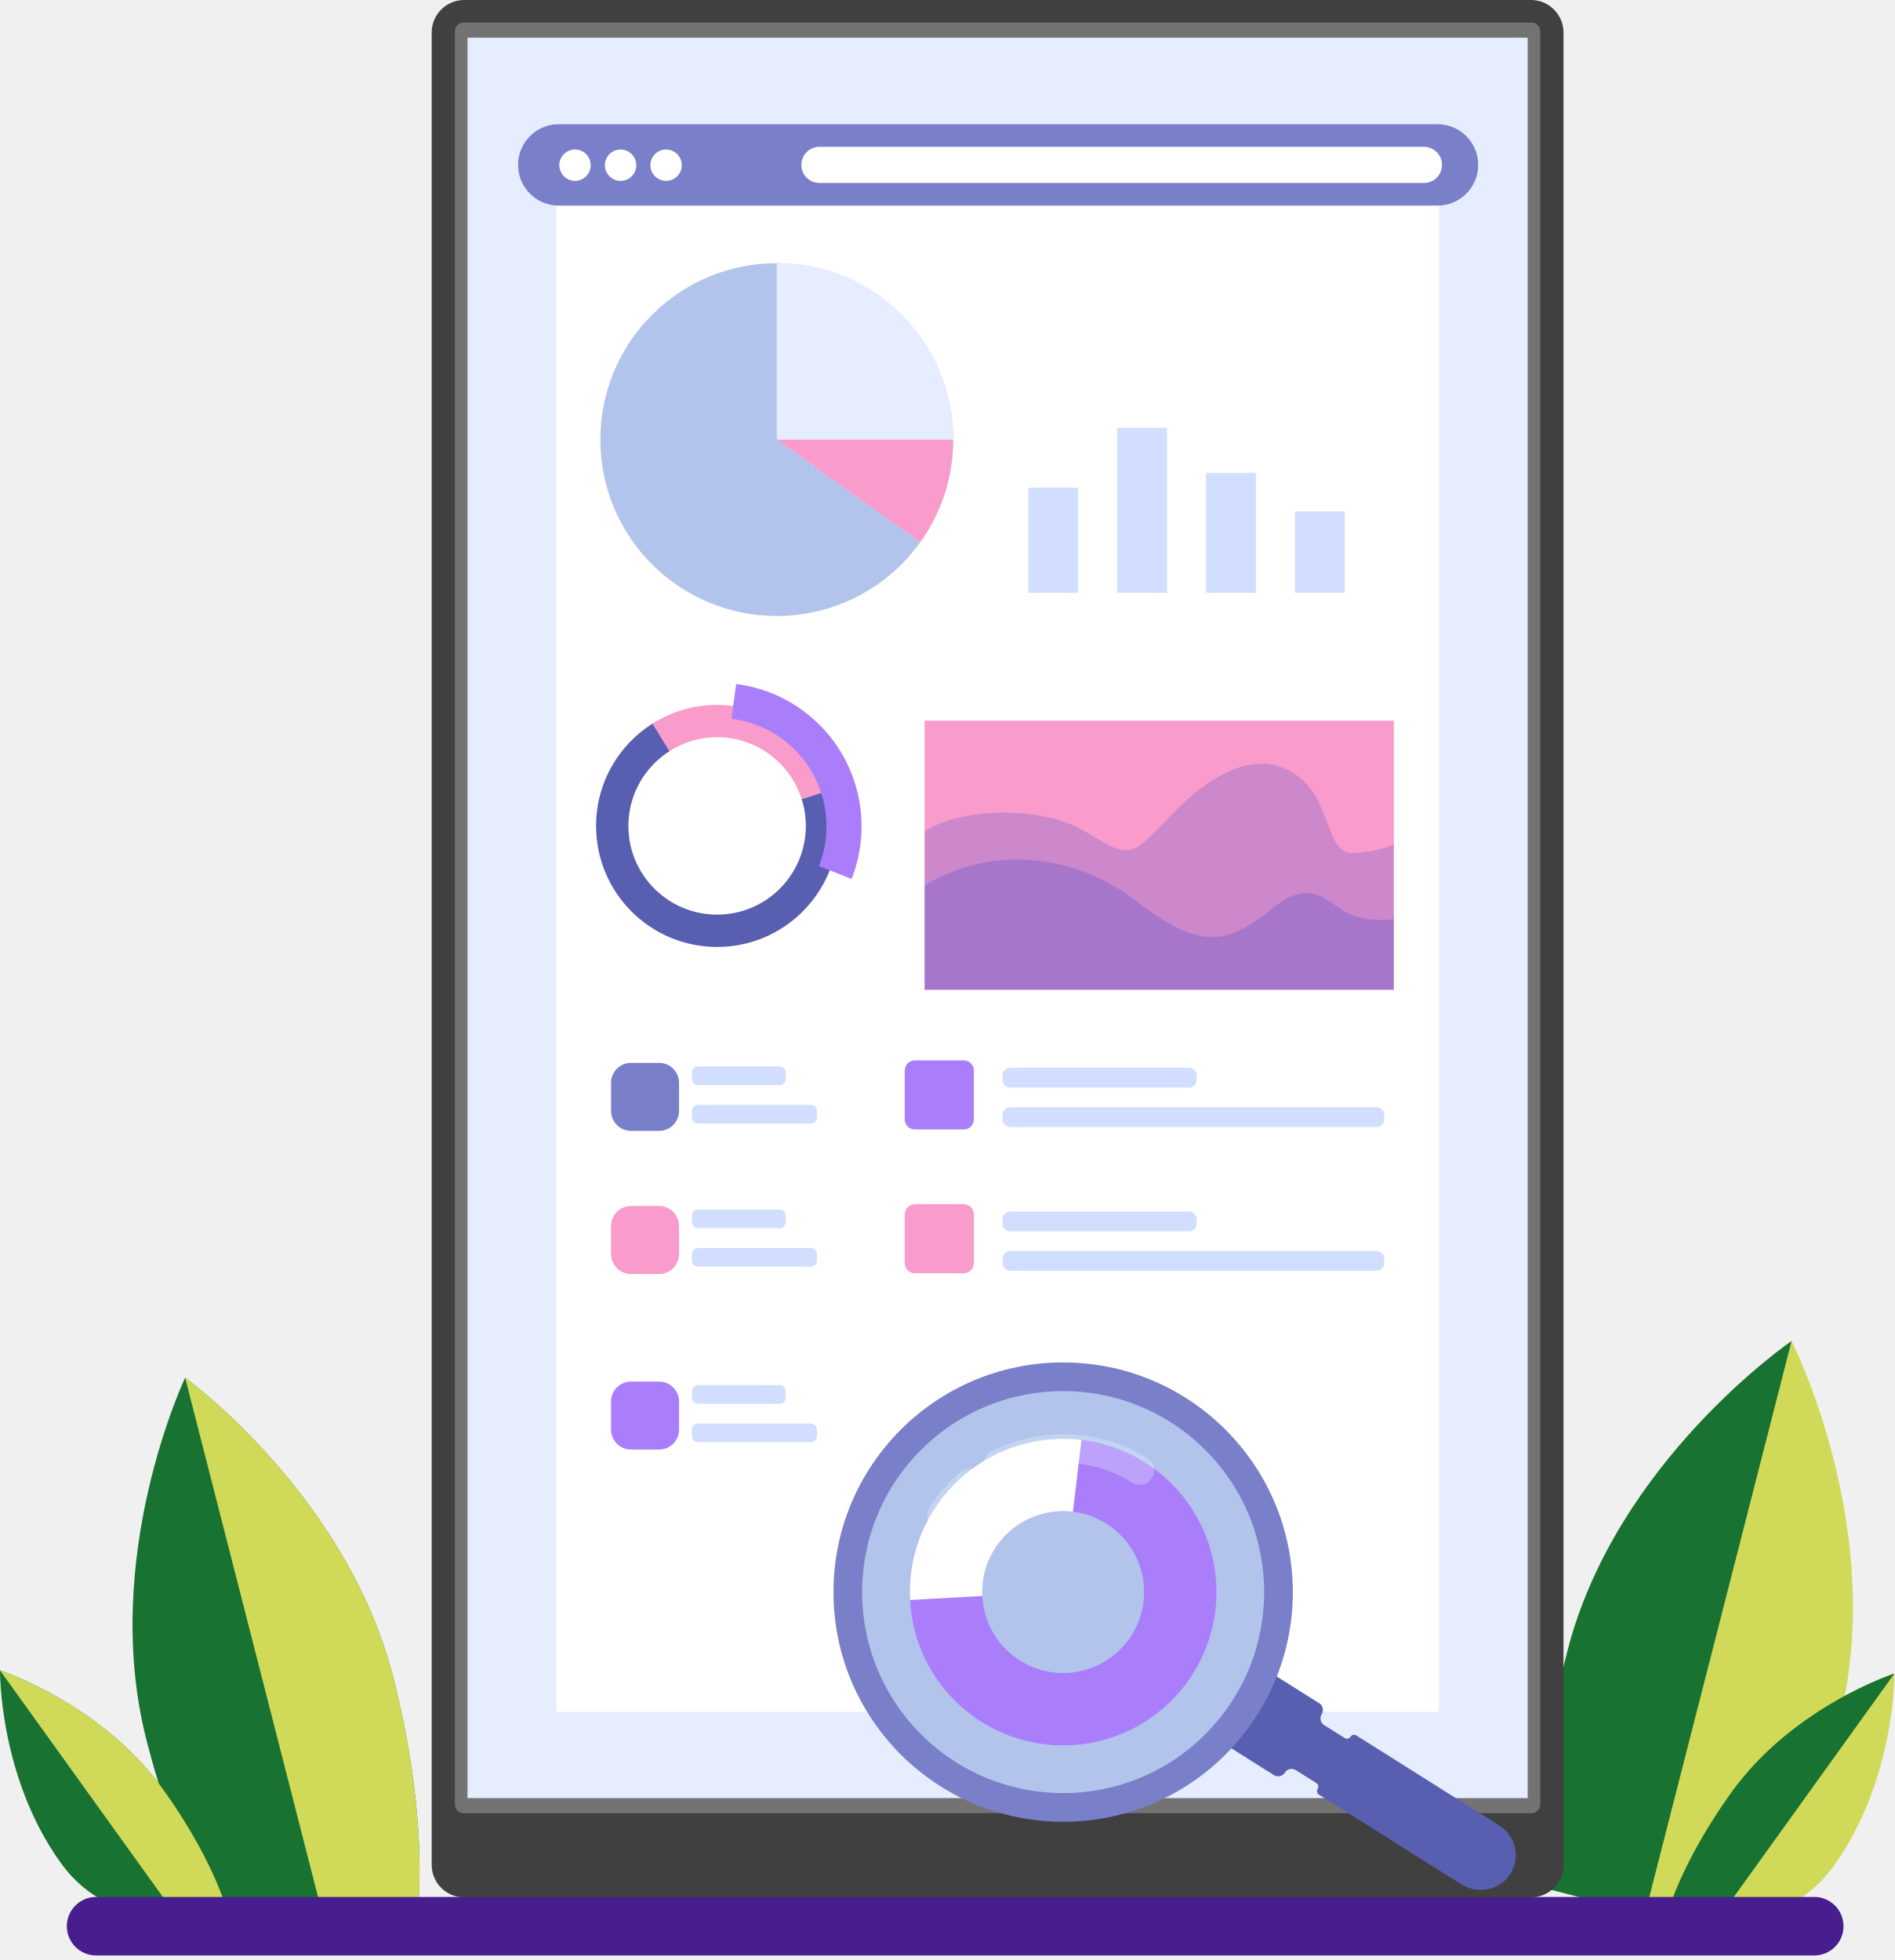
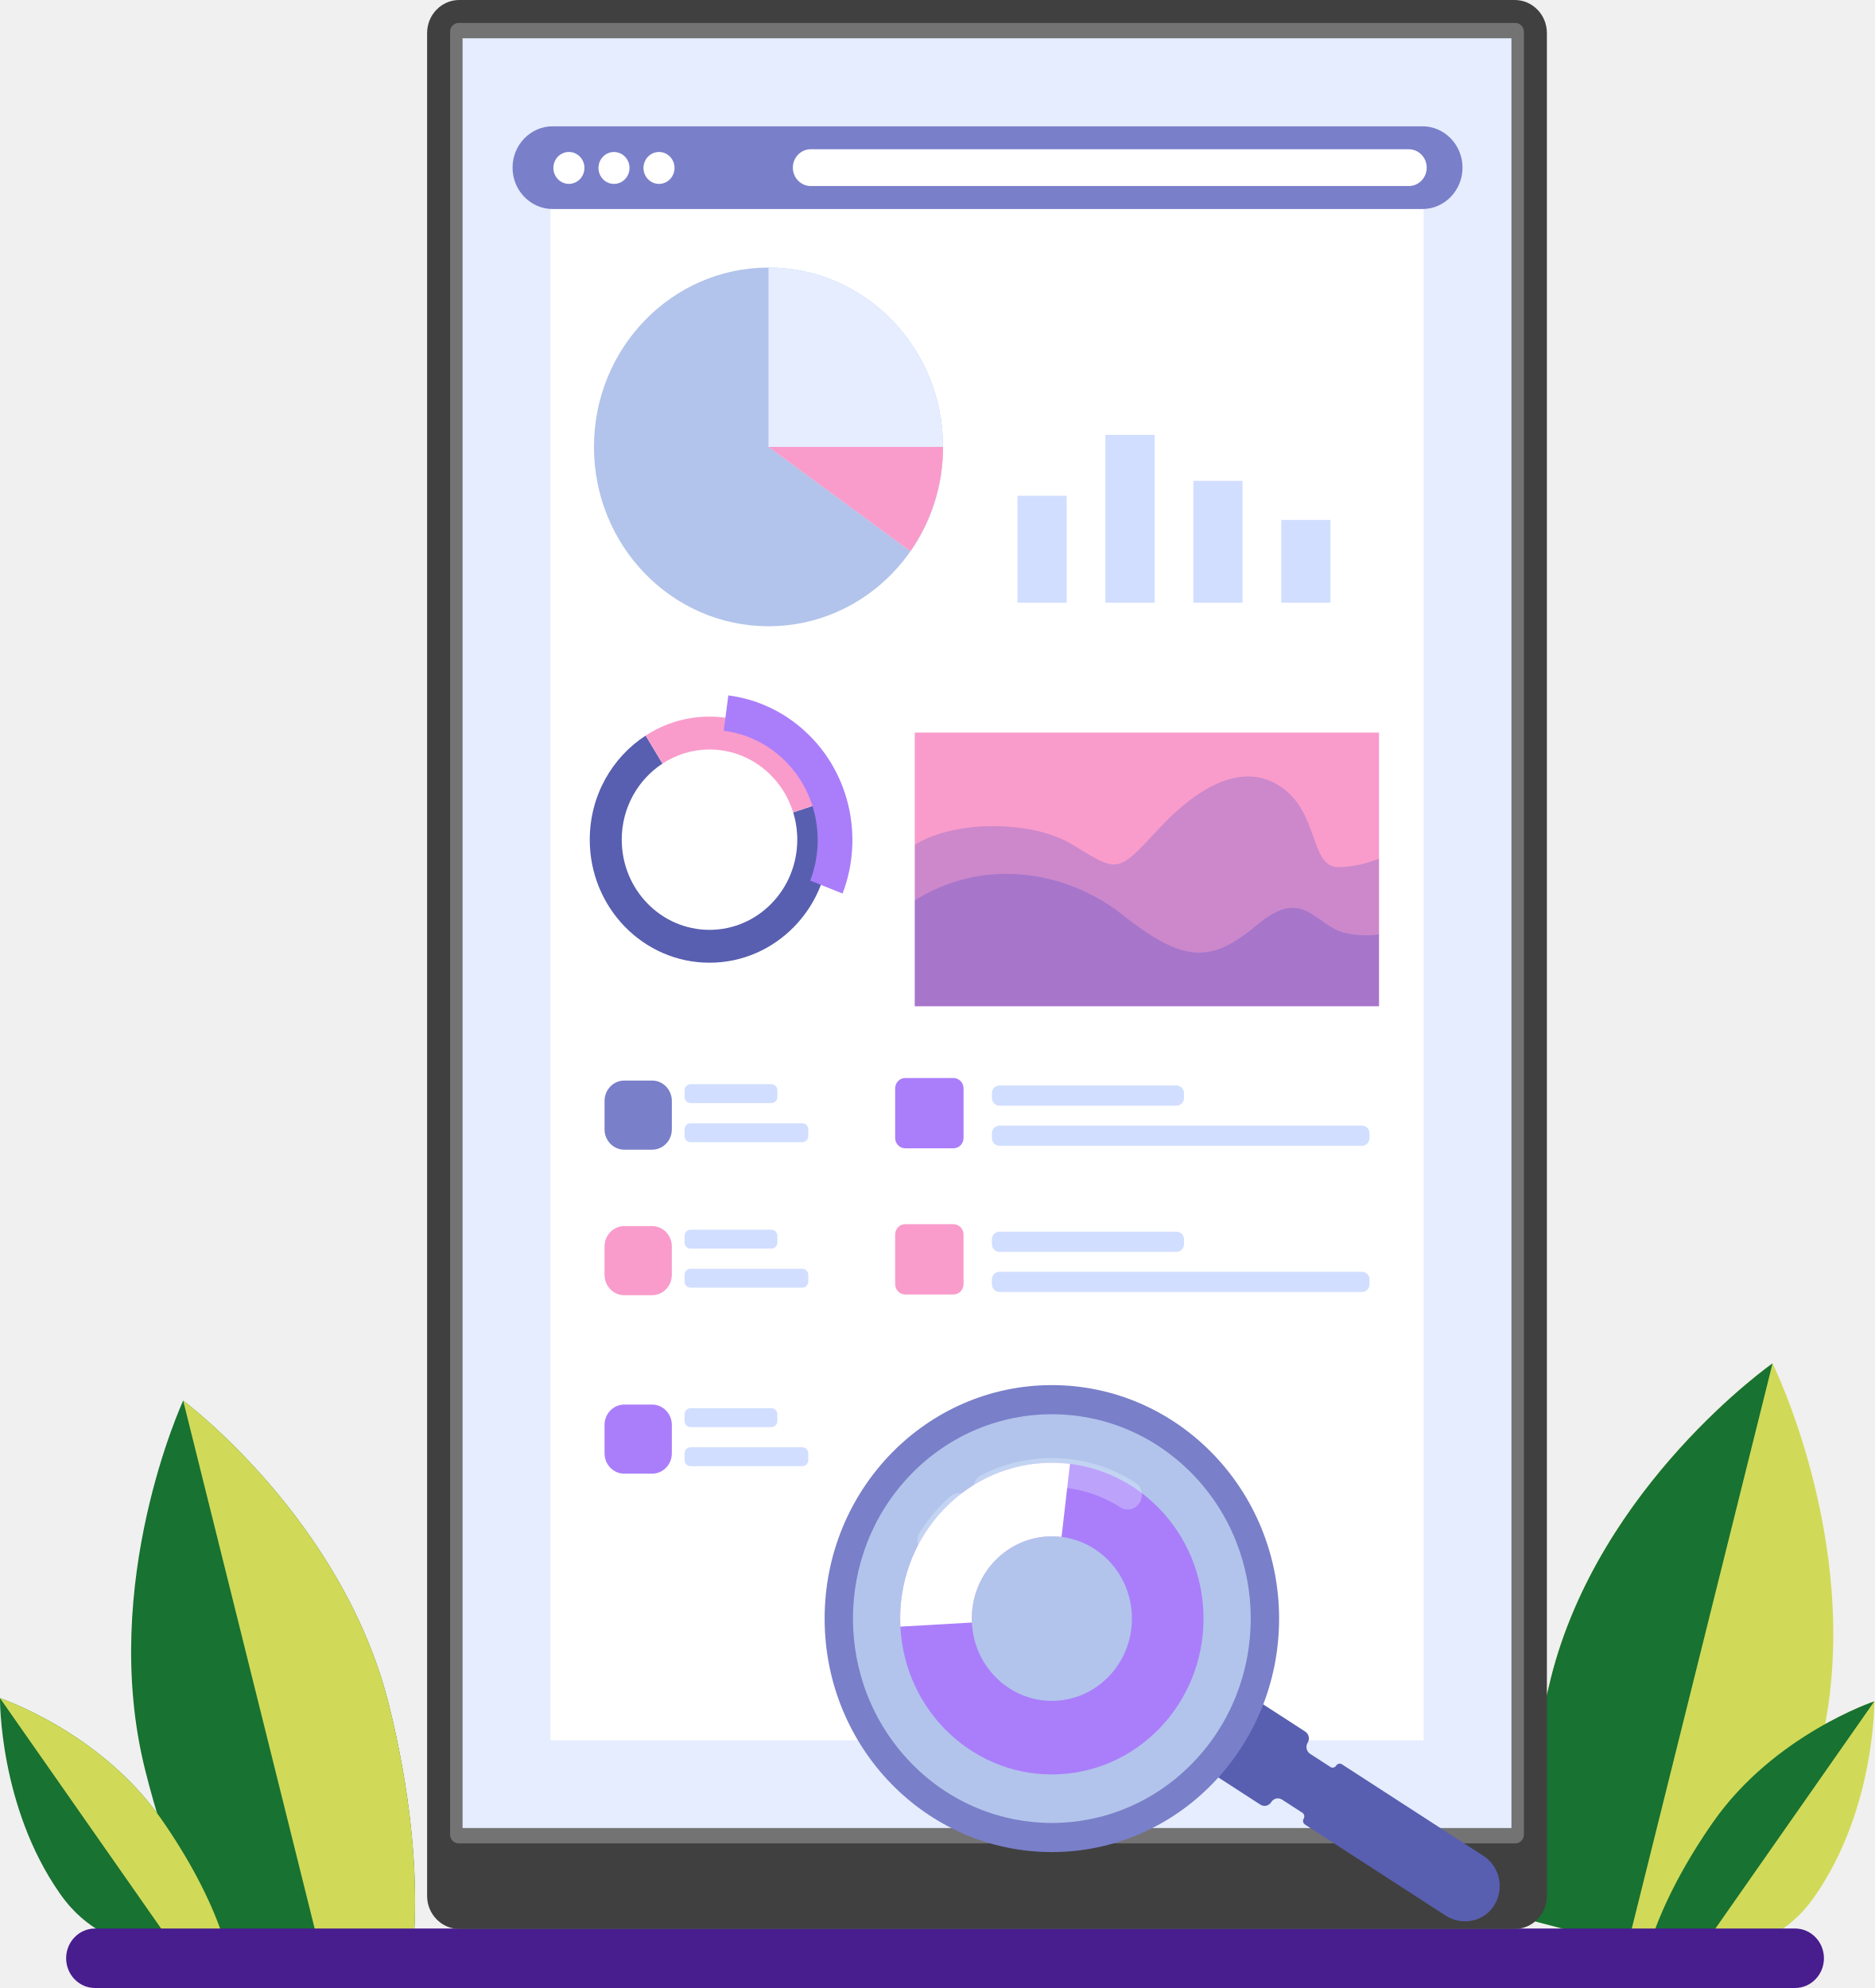
- <svg xmlns="http://www.w3.org/2000/svg" width="202" height="209" viewBox="0 0 202 209" fill="none">
-   <path d="M191.031 143.002C191.031 143.002 201.308 163.187 196.107 183.513C193.727 192.815 190.194 200.961 186.296 206.867L164.509 201.292C163.926 194.24 164.74 185.398 167.12 176.097C172.321 155.771 191.031 143.003 191.031 143.003V143.002Z" fill="#D0DA58" />
-   <path d="M164.509 201.291C163.926 194.239 164.74 185.397 167.12 176.096C172.321 155.77 191.031 143.002 191.031 143.002L175.402 204.079L164.509 201.291Z" fill="#187231" />
-   <path d="M202 178.449C202 178.449 202.122 189.789 195.544 198.943C192.534 203.131 189.402 203.404 186.462 205.717L178.134 203.008C179.387 199.484 181.624 195.291 184.634 191.103C191.212 181.95 202 178.45 202 178.45V178.449Z" fill="#D0DA58" />
-   <path d="M178.134 203.008C179.387 199.484 181.624 195.291 184.634 191.103C191.212 181.95 202 178.45 202 178.45L182.233 205.954L178.134 203.008Z" fill="#187231" />
-   <path d="M19.743 146.907C19.743 146.907 10.636 166.081 15.626 185.583C17.91 194.506 21.228 202.34 24.852 208.036L44.621 202.977C45.065 196.24 44.213 187.775 41.929 178.852C36.94 159.35 19.743 146.907 19.743 146.907Z" fill="#187231" />
-   <path d="M44.621 202.977C45.065 196.24 44.213 187.775 41.929 178.852C36.94 159.35 19.742 146.907 19.742 146.907L34.737 205.506L44.622 202.977H44.621Z" fill="#D0DA58" />
-   <path d="M0 178.117C0 178.117 -0.122 189.457 6.456 198.611C9.466 202.799 12.598 203.073 15.538 205.385L23.866 202.676C22.613 199.152 20.376 194.959 17.366 190.771C10.788 181.617 0 178.117 0 178.117Z" fill="#187231" />
-   <path d="M23.867 202.676C22.613 199.152 20.376 194.959 17.366 190.771C10.788 181.617 0 178.117 0 178.117L19.767 205.622L23.867 202.675V202.676Z" fill="#D0DA58" />
-   <path d="M193.451 202.276H10.247C8.524 202.276 7.127 203.673 7.127 205.396C7.127 207.119 8.524 208.516 10.247 208.516H193.451C195.174 208.516 196.571 207.119 196.571 205.396C196.571 203.673 195.174 202.276 193.451 202.276Z" fill="#481D8E" />
-   <path d="M163.246 0H49.497C47.582 0 46.03 1.552 46.03 3.467V198.855C46.03 200.77 47.582 202.322 49.497 202.322H163.246C165.161 202.322 166.713 200.77 166.713 198.855V3.467C166.713 1.552 165.161 0 163.246 0Z" fill="#404040" />
-   <path d="M163.309 2.409H49.432C48.922 2.409 48.508 2.822 48.508 3.333V192.421C48.508 192.931 48.922 193.345 49.432 193.345H163.309C163.82 193.345 164.233 192.931 164.233 192.421V3.333C164.233 2.822 163.82 2.409 163.309 2.409Z" fill="#737373" />
-   <path d="M162.892 4.017H49.851V191.736H162.892V4.017Z" fill="#E5EDFF" />
-   <path d="M153.427 182.54V13.213L59.314 13.213L59.314 182.54H153.427Z" fill="white" />
-   <path d="M85.481 85.21C85.767 86.112 85.923 87.072 85.923 88.07C85.923 93.294 81.689 97.529 76.465 97.529C71.24 97.529 67.006 93.295 67.006 88.07C67.006 84.712 68.761 81.77 71.399 80.091L69.585 77.152C65.965 79.438 63.559 83.471 63.559 88.07C63.559 95.199 69.337 100.977 76.466 100.977C83.594 100.977 89.372 95.199 89.372 88.07C89.372 86.702 89.158 85.385 88.764 84.147L85.483 85.21H85.481Z" fill="#585FB0" />
-   <path d="M76.465 75.163C73.934 75.163 71.577 75.894 69.585 77.152L71.399 80.091C72.865 79.159 74.599 78.611 76.465 78.611C80.691 78.611 84.269 81.385 85.481 85.21L88.762 84.147C87.101 78.938 82.224 75.163 76.464 75.163H76.465Z" fill="#F99CCB" />
-   <path d="M86.252 76.267C83.944 74.38 81.249 73.284 78.493 72.939L77.995 76.648C80.086 76.905 82.132 77.734 83.884 79.165C87.878 82.428 89.12 87.808 87.318 92.361L90.804 93.721C93.181 87.698 91.534 80.584 86.252 76.267Z" fill="#AA7EFA" />
-   <path d="M148.62 76.841H98.588V105.542H148.62V76.841Z" fill="#F99CCB" />
+ <svg xmlns="http://www.w3.org/2000/svg" width="165" height="175" viewBox="0 0 165 175" fill="none">
+   <path d="M156.04 120.016C156.04 120.016 164.435 136.958 160.187 154.016C158.243 161.823 155.357 168.659 152.172 173.616L134.376 168.938C133.9 163.018 134.565 155.598 136.509 147.792C140.757 130.733 156.04 120.017 156.04 120.017V120.016Z" fill="#D0DA58" />
+   <path d="M134.376 168.937C133.9 163.018 134.565 155.597 136.509 147.791C140.757 130.732 156.04 120.016 156.04 120.016L143.274 171.276L134.376 168.937Z" fill="#187231" />
+   <path d="M165 149.766C165 149.766 165.1 159.283 159.727 166.966C157.268 170.481 154.71 170.71 152.308 172.651L145.505 170.377C146.529 167.419 148.356 163.901 150.815 160.386C156.188 152.704 165 149.766 165 149.766V149.766Z" fill="#D0DA58" />
+   <path d="M145.505 170.377C146.529 167.42 148.356 163.901 150.815 160.386C156.188 152.704 165 149.767 165 149.767L148.854 172.85L145.505 170.377Z" fill="#187231" />
+   <path d="M16.126 123.294C16.126 123.294 8.688 139.386 12.764 155.753C14.629 163.242 17.34 169.817 20.3 174.597L36.448 170.351C36.81 164.697 36.115 157.593 34.249 150.104C30.173 133.737 16.126 123.294 16.126 123.294Z" fill="#187231" />
+   <path d="M36.448 170.351C36.81 164.697 36.114 157.593 34.249 150.104C30.173 133.737 16.126 123.294 16.126 123.294L28.375 172.474L36.449 170.351H36.448Z" fill="#D0DA58" />
+   <path d="M0 149.487C0 149.487 -0.1 159.005 5.273 166.687C7.732 170.202 10.29 170.432 12.692 172.372L19.495 170.099C18.471 167.141 16.644 163.622 14.185 160.107C8.812 152.425 0 149.487 0 149.487Z" fill="#187231" />
+   <path d="M19.495 170.099C18.471 167.141 16.644 163.622 14.185 160.107C8.812 152.425 0 149.487 0 149.487L16.146 172.571L19.495 170.098V170.099Z" fill="#D0DA58" />
+   <path d="M158.017 169.763H8.37C6.963 169.763 5.822 170.935 5.822 172.382C5.822 173.828 6.963 175 8.37 175H158.017C159.424 175 160.565 173.828 160.565 172.382C160.565 170.935 159.424 169.763 158.017 169.763Z" fill="#481D8E" />
+   <path d="M133.345 0H40.431C38.867 0 37.599 1.303 37.599 2.91V166.892C37.599 168.499 38.867 169.802 40.431 169.802H133.345C134.909 169.802 136.176 168.499 136.176 166.892V2.91C136.176 1.303 134.909 0 133.345 0Z" fill="#404040" />
+   <path d="M133.396 2.021H40.378C39.961 2.021 39.623 2.369 39.623 2.797V161.492C39.623 161.92 39.961 162.268 40.378 162.268H133.396C133.813 162.268 134.151 161.92 134.151 161.492V2.797C134.151 2.369 133.813 2.021 133.396 2.021Z" fill="#737373" />
+   <path d="M133.055 3.371H40.72V160.918H133.055V3.371Z" fill="#E5EDFF" />
+   <path d="M125.324 153.2L125.324 11.09L48.45 11.09L48.45 153.2H125.324Z" fill="white" />
+   <path d="M69.824 71.514C70.057 72.271 70.185 73.077 70.185 73.914C70.185 78.298 66.726 81.853 62.459 81.853C58.191 81.853 54.733 78.299 54.733 73.914C54.733 71.096 56.166 68.626 58.321 67.218L56.84 64.751C53.882 66.669 51.917 70.055 51.917 73.914C51.917 79.897 56.636 84.746 62.459 84.746C68.282 84.746 73.002 79.897 73.002 73.914C73.002 72.766 72.827 71.661 72.505 70.622L69.825 71.514H69.824Z" fill="#585FB0" />
+   <path d="M62.459 63.082C60.392 63.082 58.466 63.695 56.839 64.751L58.321 67.218C59.518 66.436 60.935 65.976 62.459 65.976C65.911 65.976 68.834 68.303 69.823 71.514L72.504 70.622C71.147 66.249 67.163 63.082 62.458 63.082H62.459Z" fill="#F99CCB" />
+   <path d="M70.454 64.008C68.568 62.425 66.367 61.505 64.116 61.215L63.709 64.328C65.417 64.544 67.088 65.239 68.519 66.44C71.781 69.178 72.796 73.694 71.324 77.515L74.172 78.657C76.113 73.602 74.768 67.631 70.454 64.008Z" fill="#AA7EFA" />
+   <path d="M121.397 64.49H80.53V88.578H121.397V64.49Z" fill="#F99CCB" />
  <g style="mix-blend-mode:multiply">
-     <path d="M148.62 90.057C147.656 90.442 146.13 90.91 144.306 90.956C141.169 91.035 142.189 85.31 138.112 82.565C134.034 79.821 129.172 82.408 124.78 87.035C120.389 91.662 120.467 91.505 115.605 88.604C111.353 86.066 103.024 85.928 98.588 88.607V105.542H148.619V90.057H148.62Z" fill="#D1DEFF" />
+     <path d="M121.397 75.582C120.61 75.905 119.363 76.298 117.874 76.336C115.312 76.402 116.145 71.598 112.814 69.294C109.483 66.991 105.512 69.162 101.924 73.046C98.338 76.929 98.401 76.797 94.43 74.362C90.957 72.232 84.153 72.116 80.529 74.365V88.578H121.397V75.582H121.397Z" fill="#D1DEFF" />
  </g>
  <g style="mix-blend-mode:multiply">
-     <path d="M148.62 97.995C147.764 98.138 146.553 98.188 145.012 97.857C141.719 97.151 140.543 92.916 135.602 96.916C130.661 100.915 127.839 101.229 121.016 95.975C114.77 91.164 105.831 89.974 98.588 94.439V105.542H148.619V97.995H148.62Z" fill="#D1DEFF" />
+     <path d="M121.397 82.244C120.698 82.364 119.709 82.406 118.451 82.128C115.761 81.535 114.8 77.981 110.764 81.338C106.728 84.695 104.423 84.958 98.85 80.548C93.748 76.511 86.446 75.512 80.529 79.26V88.578H121.397V82.244H121.397Z" fill="#D1DEFF" />
  </g>
-   <path d="M102.758 113.071H97.556C96.957 113.071 96.471 113.556 96.471 114.156V119.357C96.471 119.957 96.957 120.442 97.556 120.442H102.758C103.357 120.442 103.843 119.957 103.843 119.357V114.156C103.843 113.556 103.357 113.071 102.758 113.071Z" fill="#AA7EFA" />
+   <path d="M83.936 94.896H79.687C79.197 94.896 78.801 95.304 78.801 95.807V100.172C78.801 100.675 79.197 101.083 79.687 101.083H83.936C84.425 101.083 84.822 100.675 84.822 100.172V95.807C84.822 95.304 84.425 94.896 83.936 94.896Z" fill="#AA7EFA" />
  <g style="mix-blend-mode:multiply">
-     <path d="M126.789 113.854H107.716C107.266 113.854 106.901 114.219 106.901 114.669V115.158C106.901 115.607 107.266 115.972 107.716 115.972H126.789C127.239 115.972 127.604 115.607 127.604 115.158V114.669C127.604 114.219 127.239 113.854 126.789 113.854Z" fill="#D1DEFF" />
+     <path d="M103.566 95.554H87.986C87.618 95.554 87.32 95.86 87.32 96.237V96.648C87.32 97.025 87.618 97.331 87.986 97.331H103.566C103.933 97.331 104.231 97.025 104.231 96.648V96.237C104.231 95.86 103.933 95.554 103.566 95.554Z" fill="#D1DEFF" />
  </g>
  <g style="mix-blend-mode:multiply">
-     <path d="M146.787 118.063H107.716C107.266 118.063 106.901 118.428 106.901 118.877V119.366C106.901 119.816 107.266 120.181 107.716 120.181H146.787C147.236 120.181 147.601 119.816 147.601 119.366V118.877C147.601 118.428 147.236 118.063 146.787 118.063Z" fill="#D1DEFF" />
+     <path d="M119.9 99.086H87.986C87.618 99.086 87.32 99.392 87.32 99.769V100.18C87.32 100.557 87.618 100.863 87.986 100.863H119.9C120.267 100.863 120.565 100.557 120.565 100.18V99.769C120.565 99.392 120.267 99.086 119.9 99.086Z" fill="#D1DEFF" />
  </g>
-   <path d="M102.758 128.401H97.556C96.957 128.401 96.471 128.887 96.471 129.486V134.688C96.471 135.287 96.957 135.773 97.556 135.773H102.758C103.357 135.773 103.843 135.287 103.843 134.688V129.486C103.843 128.887 103.357 128.401 102.758 128.401Z" fill="#F99CCB" />
+   <path d="M83.936 107.763H79.687C79.197 107.763 78.801 108.17 78.801 108.673V113.039C78.801 113.542 79.197 113.95 79.687 113.95H83.936C84.425 113.95 84.822 113.542 84.822 113.039V108.673C84.822 108.17 84.425 107.763 83.936 107.763Z" fill="#F99CCB" />
  <g style="mix-blend-mode:multiply">
-     <path d="M126.789 129.186H107.716C107.266 129.186 106.901 129.551 106.901 130V130.489C106.901 130.939 107.266 131.303 107.716 131.303H126.789C127.239 131.303 127.604 130.939 127.604 130.489V130C127.604 129.551 127.239 129.186 126.789 129.186Z" fill="#D1DEFF" />
+     <path d="M103.566 108.421H87.986C87.618 108.421 87.32 108.727 87.32 109.105V109.515C87.32 109.892 87.618 110.198 87.986 110.198H103.566C103.933 110.198 104.231 109.892 104.231 109.515V109.105C104.231 108.727 103.933 108.421 103.566 108.421Z" fill="#D1DEFF" />
  </g>
  <g style="mix-blend-mode:multiply">
-     <path d="M146.787 133.394H107.716C107.266 133.394 106.901 133.758 106.901 134.208V134.697C106.901 135.147 107.266 135.511 107.716 135.511H146.787C147.236 135.511 147.601 135.147 147.601 134.697V134.208C147.601 133.758 147.236 133.394 146.787 133.394Z" fill="#D1DEFF" />
+     <path d="M119.9 111.953H87.986C87.618 111.953 87.32 112.259 87.32 112.636V113.046C87.32 113.424 87.618 113.73 87.986 113.73H119.9C120.267 113.73 120.565 113.424 120.565 113.046V112.636C120.565 112.259 120.267 111.953 119.9 111.953Z" fill="#D1DEFF" />
  </g>
-   <path d="M82.825 65.686C93.214 65.686 101.636 57.264 101.636 46.875C101.636 36.486 93.214 28.064 82.825 28.064C72.436 28.064 64.014 36.486 64.014 46.875C64.014 57.264 72.436 65.686 82.825 65.686Z" fill="#B2C4EB" />
-   <path d="M98.116 57.825C100.329 54.74 101.636 50.962 101.636 46.875C101.636 36.486 93.214 28.064 82.825 28.064V46.875L98.116 57.825Z" fill="#E5EDFF" />
-   <path d="M101.636 46.875H82.825L98.116 57.825C100.329 54.74 101.636 50.962 101.636 46.875Z" fill="#F99CCB" />
-   <path d="M153.276 13.244H59.581C57.184 13.244 55.24 15.187 55.24 17.585C55.24 19.982 57.184 21.926 59.581 21.926H153.276C155.674 21.926 157.617 19.982 157.617 17.585C157.617 15.187 155.674 13.244 153.276 13.244Z" fill="#797FC9" />
-   <path d="M151.829 19.514H87.377C86.312 19.514 85.447 18.65 85.447 17.584C85.447 16.519 86.311 15.654 87.377 15.654H151.829C152.895 15.654 153.759 16.518 153.759 17.584C153.759 18.649 152.896 19.514 151.829 19.514Z" fill="white" />
-   <path d="M62.941 17.997C63.153 17.098 62.596 16.197 61.697 15.985C60.798 15.773 59.897 16.329 59.684 17.229C59.472 18.128 60.029 19.029 60.928 19.241C61.828 19.454 62.729 18.897 62.941 17.997Z" fill="white" />
-   <path d="M67.823 17.884C67.971 16.972 67.352 16.113 66.44 15.965C65.528 15.817 64.668 16.436 64.52 17.348C64.372 18.26 64.992 19.12 65.904 19.268C66.816 19.416 67.675 18.797 67.823 17.884Z" fill="white" />
-   <path d="M72.206 18.798C72.859 18.144 72.859 17.085 72.206 16.431C71.553 15.778 70.493 15.778 69.84 16.431C69.186 17.085 69.186 18.144 69.84 18.798C70.493 19.451 71.553 19.451 72.206 18.798Z" fill="white" />
+   <path d="M67.654 55.129C76.14 55.129 83.019 48.06 83.019 39.341C83.019 30.622 76.14 23.553 67.654 23.553C59.168 23.553 52.288 30.622 52.288 39.341C52.288 48.06 59.168 55.129 67.654 55.129Z" fill="#B2C4EB" />
+   <path d="M80.144 48.531C81.952 45.942 83.019 42.77 83.019 39.341C83.019 30.622 76.14 23.553 67.654 23.553V39.341L80.144 48.531Z" fill="#E5EDFF" />
+   <path d="M83.019 39.341H67.654L80.144 48.53C81.952 45.942 83.019 42.77 83.019 39.341Z" fill="#F99CCB" />
+   <path d="M125.201 11.115H48.668C46.71 11.115 45.122 12.746 45.122 14.758C45.122 16.771 46.71 18.402 48.668 18.402H125.201C127.159 18.402 128.747 16.771 128.747 14.758C128.747 12.746 127.159 11.115 125.201 11.115Z" fill="#797FC9" />
+   <path d="M124.019 16.377H71.372C70.502 16.377 69.796 15.652 69.796 14.757C69.796 13.863 70.501 13.138 71.372 13.138H124.019C124.889 13.138 125.595 13.863 125.595 14.757C125.595 15.652 124.89 16.377 124.019 16.377Z" fill="white" />
+   <path d="M51.412 15.105C51.586 14.35 51.131 13.594 50.396 13.415C49.661 13.237 48.925 13.705 48.752 14.46C48.579 15.214 49.034 15.971 49.768 16.149C50.503 16.327 51.239 15.859 51.412 15.105Z" fill="white" />
+   <path d="M55.4 15.01C55.521 14.244 55.015 13.523 54.27 13.399C53.525 13.274 52.823 13.794 52.702 14.56C52.581 15.325 53.087 16.047 53.832 16.171C54.577 16.295 55.279 15.775 55.4 15.01Z" fill="white" />
+   <path d="M58.98 15.776C59.514 15.228 59.514 14.339 58.98 13.79C58.447 13.242 57.581 13.242 57.047 13.79C56.514 14.339 56.514 15.228 57.047 15.776C57.581 16.325 58.447 16.325 58.98 15.776Z" fill="white" />
  <g style="mix-blend-mode:multiply">
-     <path d="M114.96 52H109.655V63.214H114.96V52Z" fill="#D1DEFF" />
+     <path d="M93.903 43.642H89.57V53.054H93.903V43.642Z" fill="#D1DEFF" />
  </g>
  <g style="mix-blend-mode:multiply">
-     <path d="M124.437 45.61H119.131V63.215H124.437V45.61Z" fill="#D1DEFF" />
+     <path d="M101.644 38.279H97.31V53.054H101.644V38.279Z" fill="#D1DEFF" />
  </g>
  <g style="mix-blend-mode:multiply">
-     <path d="M133.913 50.433H128.607V63.214H133.913V50.433Z" fill="#D1DEFF" />
+     <path d="M109.384 42.326H105.05V53.054H109.384V42.326Z" fill="#D1DEFF" />
  </g>
  <g style="mix-blend-mode:multiply">
-     <path d="M143.388 54.533H138.083V63.215H143.388V54.533Z" fill="#D1DEFF" />
+     <path d="M117.124 45.768H112.79V53.054H117.124V45.768Z" fill="#D1DEFF" />
  </g>
-   <path d="M140.665 181.62L133.632 177.188L128.803 184.853L135.836 189.284C136.231 189.534 136.754 189.415 137.003 189.02C137.253 188.625 137.775 188.506 138.17 188.755L140.36 190.135C140.569 190.268 140.632 190.544 140.501 190.753C140.368 190.962 140.432 191.239 140.641 191.371L155.794 200.915C157.476 201.975 159.745 201.631 160.912 200.02C162.19 198.256 161.696 195.809 159.882 194.666L144.621 185.053C144.412 184.921 144.135 184.985 144.003 185.194C143.871 185.403 143.595 185.465 143.386 185.334L141.196 183.954C140.801 183.705 140.682 183.183 140.931 182.787C141.181 182.392 141.062 181.869 140.667 181.62H140.665Z" fill="#585FB0" />
-   <path d="M113.361 194.259C126.886 194.259 137.851 183.295 137.851 169.77C137.851 156.245 126.886 145.281 113.361 145.281C99.836 145.281 88.872 156.245 88.872 169.77C88.872 183.295 99.836 194.259 113.361 194.259Z" fill="#797FC9" />
-   <path d="M128.519 184.928C136.89 176.557 136.89 162.984 128.519 154.613C120.148 146.241 106.575 146.241 98.204 154.613C89.832 162.984 89.832 176.557 98.204 184.928C106.575 193.299 120.148 193.299 128.519 184.928Z" fill="#B2C4EB" />
-   <path d="M97.035 170.583C97.484 179.6 105.157 186.546 114.175 186.096C123.192 185.647 130.137 177.974 129.688 168.957C129.238 159.939 121.565 152.994 112.548 153.444C103.531 153.893 96.585 161.566 97.035 170.583ZM121.978 169.341C122.215 174.1 118.55 178.15 113.79 178.387C109.031 178.624 104.981 174.958 104.745 170.199C104.508 165.44 108.173 161.39 112.932 161.153C117.692 160.916 121.741 164.582 121.978 169.341Z" fill="#AA7EFA" />
-   <path d="M115.315 153.543C114.411 153.435 113.487 153.397 112.548 153.444C103.531 153.893 96.585 161.566 97.035 170.583C97.035 170.592 97.037 170.601 97.037 170.611L104.744 170.184C104.516 165.432 108.177 161.39 112.931 161.153C113.431 161.128 113.923 161.149 114.403 161.207L115.314 153.543H115.315Z" fill="white" />
+   <path d="M114.9 152.427L109.155 148.708L105.21 155.141L110.955 158.86C111.278 159.069 111.705 158.969 111.909 158.638C112.112 158.306 112.539 158.207 112.862 158.416L114.651 159.574C114.821 159.685 114.873 159.917 114.765 160.092C114.657 160.268 114.709 160.5 114.88 160.611L127.257 168.621C128.631 169.511 130.485 169.222 131.438 167.87C132.482 166.39 132.079 164.336 130.597 163.376L118.131 155.309C117.96 155.198 117.734 155.251 117.626 155.427C117.518 155.602 117.293 155.655 117.122 155.544L115.333 154.386C115.011 154.177 114.913 153.739 115.117 153.407C115.321 153.075 115.224 152.636 114.901 152.427H114.9Z" fill="#585FB0" />
+   <path d="M92.597 163.035C103.645 163.035 112.601 153.833 112.601 142.482C112.601 131.131 103.645 121.929 92.597 121.929C81.549 121.929 72.594 131.131 72.594 142.482C72.594 153.833 81.549 163.035 92.597 163.035Z" fill="#797FC9" />
+   <path d="M104.978 155.204C111.816 148.178 111.816 136.787 104.978 129.761C98.141 122.735 87.054 122.735 80.216 129.761C73.378 136.787 73.378 148.178 80.216 155.204C87.054 162.229 98.141 162.229 104.978 155.204Z" fill="#B2C4EB" />
+   <path d="M79.261 143.164C79.628 150.732 85.896 156.561 93.261 156.184C100.627 155.807 106.3 149.367 105.933 141.799C105.566 134.231 99.298 128.402 91.933 128.78C84.567 129.157 78.894 135.597 79.261 143.164ZM99.636 142.122C99.829 146.116 96.835 149.515 92.948 149.714C89.06 149.912 85.752 146.836 85.559 142.842C85.365 138.847 88.359 135.449 92.247 135.25C96.134 135.051 99.442 138.127 99.636 142.122Z" fill="#AA7EFA" />
+   <path d="M94.193 128.863C93.455 128.772 92.7 128.741 91.933 128.78C84.567 129.157 78.894 135.597 79.261 143.165C79.261 143.172 79.263 143.18 79.263 143.188L85.558 142.829C85.372 138.841 88.363 135.449 92.246 135.25C92.654 135.229 93.055 135.247 93.448 135.295L94.192 128.863H94.193Z" fill="white" />
  <g style="mix-blend-mode:screen">
-     <path d="M104.659 158.957C104.579 159.083 104.48 159.199 104.361 159.302C103.321 160.195 102.42 161.242 101.683 162.412C101.233 163.126 100.291 163.339 99.578 162.891C98.865 162.441 98.651 161.499 99.1 160.786C100 159.358 101.101 158.079 102.373 156.987C103.012 156.438 103.976 156.511 104.525 157.151C104.972 157.672 105.006 158.407 104.659 158.959V158.957Z" fill="#38475C" />
+     <path d="M85.489 133.407C85.424 133.513 85.343 133.61 85.246 133.697C84.396 134.446 83.66 135.324 83.058 136.307C82.69 136.906 81.921 137.085 81.338 136.708C80.756 136.331 80.581 135.541 80.948 134.942C81.683 133.743 82.582 132.671 83.621 131.754C84.144 131.293 84.931 131.354 85.379 131.891C85.744 132.329 85.773 132.945 85.489 133.409V133.407Z" fill="#38475C" />
  </g>
  <g style="mix-blend-mode:screen">
-     <path d="M122.825 157.613C122.376 158.326 121.434 158.54 120.721 158.091C116.648 155.525 111.436 155.284 107.121 157.461C106.368 157.841 105.451 157.539 105.071 156.786C104.82 156.29 104.866 155.722 105.142 155.284C105.285 155.058 105.489 154.866 105.746 154.736C111.012 152.078 117.373 152.374 122.348 155.508C123.061 155.958 123.275 156.9 122.826 157.613H122.825Z" fill="#38475C" />
+     <path d="M100.328 132.279C99.96 132.878 99.191 133.057 98.608 132.68C95.281 130.527 91.025 130.324 87.5 132.151C86.885 132.47 86.135 132.217 85.825 131.585C85.621 131.169 85.658 130.692 85.883 130.324C86 130.134 86.167 129.973 86.376 129.864C90.678 127.634 95.874 127.882 99.938 130.512C100.52 130.89 100.695 131.68 100.328 132.279H100.328Z" fill="#38475C" />
  </g>
-   <path d="M70.275 113.337H67.284C66.108 113.337 65.154 114.29 65.154 115.467V118.458C65.154 119.634 66.108 120.588 67.284 120.588H70.275C71.452 120.588 72.405 119.634 72.405 118.458V115.467C72.405 114.29 71.452 113.337 70.275 113.337Z" fill="#797FC9" />
+   <path d="M57.403 95.12H54.96C53.999 95.12 53.22 95.92 53.22 96.907V99.418C53.22 100.405 53.999 101.205 54.96 101.205H57.403C58.364 101.205 59.143 100.405 59.143 99.418V96.907C59.143 95.92 58.364 95.12 57.403 95.12Z" fill="#797FC9" />
  <g style="mix-blend-mode:multiply">
-     <path d="M83.139 113.719H74.417C74.065 113.719 73.779 114.004 73.779 114.357V115.065C73.779 115.417 74.065 115.703 74.417 115.703H83.139C83.492 115.703 83.778 115.417 83.778 115.065V114.357C83.778 114.004 83.492 113.719 83.139 113.719Z" fill="#D1DEFF" />
+     <path d="M67.911 95.44H60.786C60.498 95.44 60.265 95.68 60.265 95.975V96.57C60.265 96.865 60.498 97.105 60.786 97.105H67.911C68.199 97.105 68.432 96.865 68.432 96.57V95.975C68.432 95.68 68.199 95.44 67.911 95.44Z" fill="#D1DEFF" />
  </g>
  <g style="mix-blend-mode:multiply">
-     <path d="M86.472 117.814H74.417C74.065 117.814 73.779 118.1 73.779 118.453V119.16C73.779 119.513 74.065 119.799 74.417 119.799H86.472C86.825 119.799 87.11 119.513 87.11 119.16V118.453C87.11 118.1 86.825 117.814 86.472 117.814Z" fill="#D1DEFF" />
+     <path d="M70.633 98.877H60.786C60.498 98.877 60.265 99.117 60.265 99.413V100.007C60.265 100.303 60.498 100.543 60.786 100.543H70.633C70.921 100.543 71.154 100.303 71.154 100.007V99.413C71.154 99.117 70.921 98.877 70.633 98.877Z" fill="#D1DEFF" />
  </g>
-   <path d="M70.275 128.6H67.284C66.108 128.6 65.154 129.553 65.154 130.729V133.721C65.154 134.897 66.108 135.851 67.284 135.851H70.275C71.452 135.851 72.405 134.897 72.405 133.721V130.729C72.405 129.553 71.452 128.6 70.275 128.6Z" fill="#F99CCB" />
+   <path d="M57.403 107.929H54.96C53.999 107.929 53.22 108.729 53.22 109.717V112.227C53.22 113.215 53.999 114.015 54.96 114.015H57.403C58.364 114.015 59.143 113.215 59.143 112.227V109.717C59.143 108.729 58.364 107.929 57.403 107.929Z" fill="#F99CCB" />
  <g style="mix-blend-mode:multiply">
-     <path d="M83.139 128.981H74.417C74.064 128.981 73.779 129.267 73.779 129.619V130.327C73.779 130.68 74.064 130.965 74.417 130.965H83.139C83.492 130.965 83.777 130.68 83.777 130.327V129.619C83.777 129.267 83.492 128.981 83.139 128.981Z" fill="#D1DEFF" />
+     <path d="M67.911 108.249H60.786C60.498 108.249 60.265 108.489 60.265 108.785V109.379C60.265 109.675 60.498 109.915 60.786 109.915H67.911C68.199 109.915 68.432 109.675 68.432 109.379V108.785C68.432 108.489 68.199 108.249 67.911 108.249Z" fill="#D1DEFF" />
  </g>
  <g style="mix-blend-mode:multiply">
-     <path d="M86.472 133.077H74.417C74.064 133.077 73.779 133.363 73.779 133.716V134.423C73.779 134.776 74.064 135.062 74.417 135.062H86.472C86.825 135.062 87.11 134.776 87.11 134.423V133.716C87.11 133.363 86.825 133.077 86.472 133.077Z" fill="#D1DEFF" />
+     <path d="M70.633 111.687H60.786C60.498 111.687 60.265 111.927 60.265 112.223V112.817C60.265 113.112 60.498 113.352 60.786 113.352H70.633C70.921 113.352 71.154 113.112 71.154 112.817V112.223C71.154 111.927 70.921 111.687 70.633 111.687Z" fill="#D1DEFF" />
  </g>
-   <path d="M70.275 147.321H67.284C66.108 147.321 65.154 148.274 65.154 149.45V152.442C65.154 153.618 66.108 154.572 67.284 154.572H70.275C71.452 154.572 72.405 153.618 72.405 152.442V149.45C72.405 148.274 71.452 147.321 70.275 147.321Z" fill="#AA7EFA" />
+   <path d="M57.403 123.641H54.96C53.999 123.641 53.22 124.441 53.22 125.428V127.939C53.22 128.926 53.999 129.726 54.96 129.726H57.403C58.364 129.726 59.143 128.926 59.143 127.939V125.428C59.143 124.441 58.364 123.641 57.403 123.641Z" fill="#AA7EFA" />
  <g style="mix-blend-mode:multiply">
-     <path d="M83.139 147.702H74.417C74.064 147.702 73.779 147.988 73.779 148.34V149.048C73.779 149.401 74.064 149.686 74.417 149.686H83.139C83.492 149.686 83.777 149.401 83.777 149.048V148.34C83.777 147.988 83.492 147.702 83.139 147.702Z" fill="#D1DEFF" />
+     <path d="M67.911 123.961H60.786C60.498 123.961 60.265 124.201 60.265 124.497V125.091C60.265 125.387 60.498 125.626 60.786 125.626H67.911C68.199 125.626 68.432 125.387 68.432 125.091V124.497C68.432 124.201 68.199 123.961 67.911 123.961Z" fill="#D1DEFF" />
  </g>
  <g style="mix-blend-mode:multiply">
-     <path d="M86.472 151.798H74.417C74.064 151.798 73.779 152.084 73.779 152.436V153.144C73.779 153.497 74.064 153.782 74.417 153.782H86.472C86.825 153.782 87.11 153.497 87.11 153.144V152.436C87.11 152.084 86.825 151.798 86.472 151.798Z" fill="#D1DEFF" />
+     <path d="M70.633 127.399H60.786C60.498 127.399 60.265 127.639 60.265 127.935V128.529C60.265 128.824 60.498 129.064 60.786 129.064H70.633C70.921 129.064 71.154 128.824 71.154 128.529V127.935C71.154 127.639 70.921 127.399 70.633 127.399Z" fill="#D1DEFF" />
  </g>
</svg>
